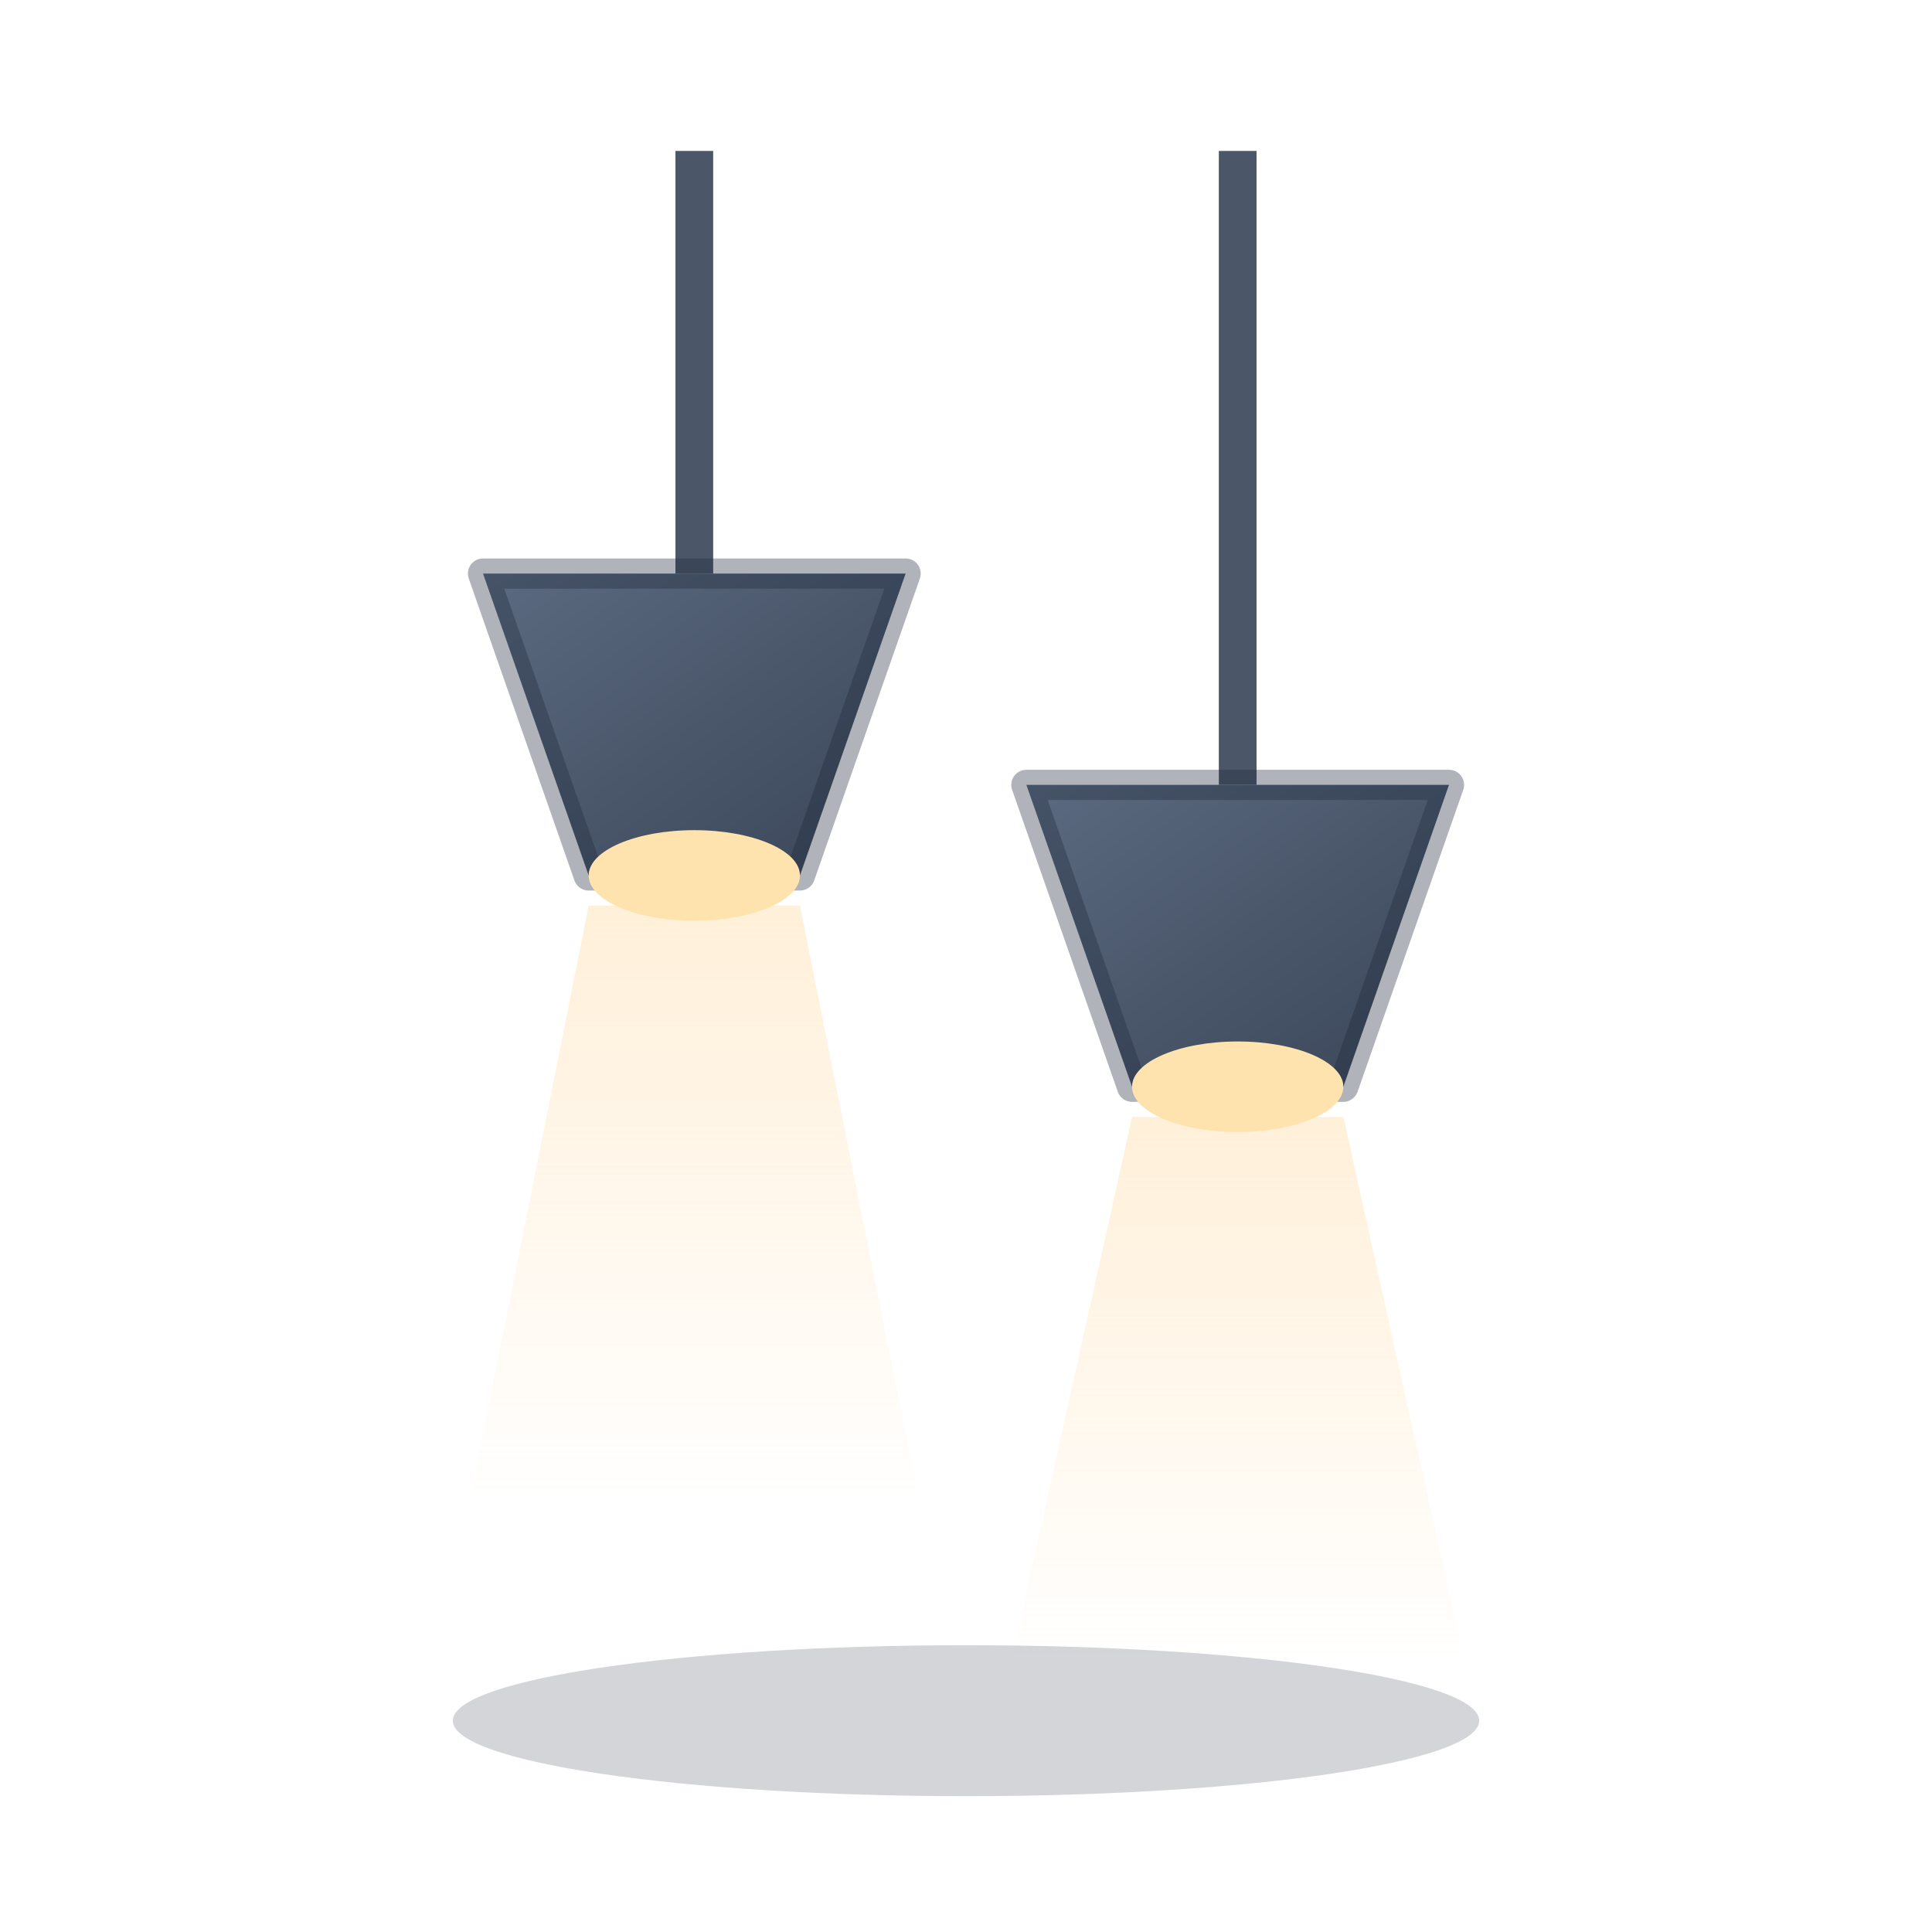
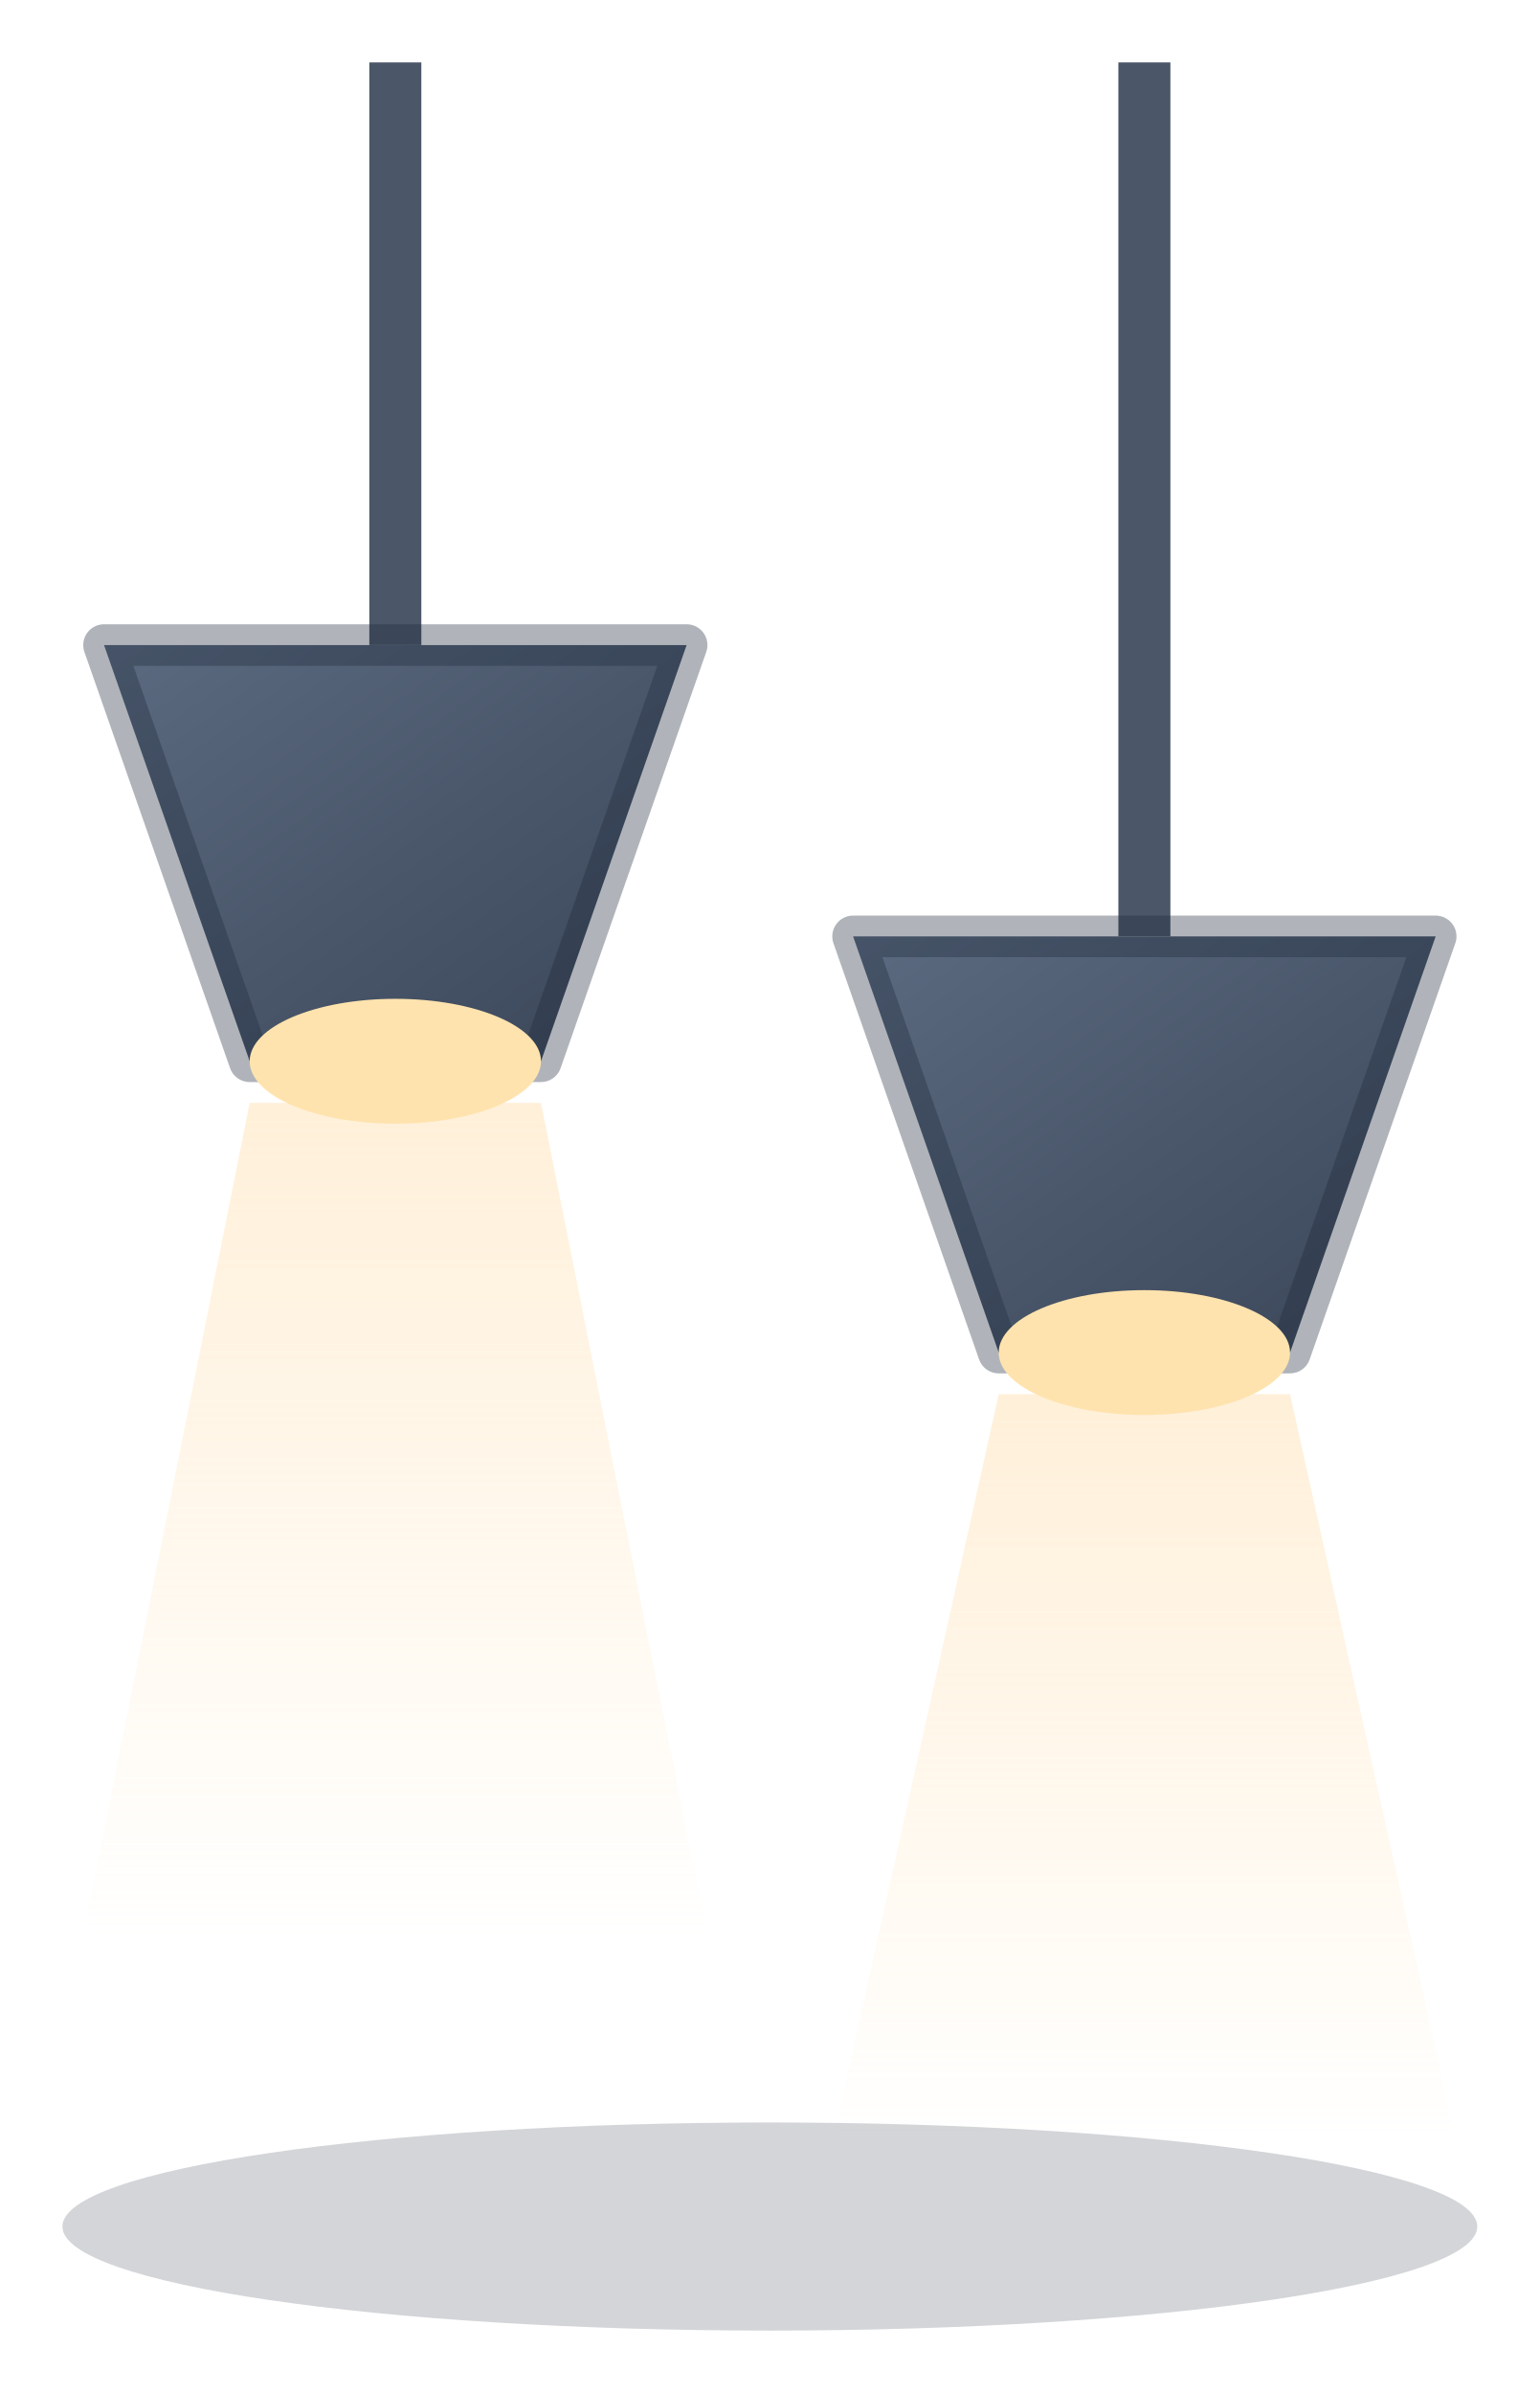
- <svg xmlns="http://www.w3.org/2000/svg" viewBox="0 0 128 128">
+ <svg xmlns="http://www.w3.org/2000/svg" viewBox="27 7 74 115">
  <defs>
    <linearGradient id="pd_shade" x1="0" y1="0" x2="1" y2="1">
      <stop offset="0" stop-color="#5b6a80" />
      <stop offset="1" stop-color="#3a4557" />
    </linearGradient>
    <linearGradient id="pd_beam" x1="0" y1="0" x2="0" y2="1">
      <stop offset="0" stop-color="#ffd9a0" stop-opacity="0.4" />
      <stop offset="1" stop-color="#ffd9a0" stop-opacity="0" />
    </linearGradient>
  </defs>
  <ellipse cx="64" cy="114" rx="34" ry="5" fill="rgba(15, 23, 42, 0.18)" />
  <path d="M39 60 L53 60 L61 100 L31 100 Z" fill="url(#pd_beam)" />
  <path d="M75 74 L89 74 L97 110 L67 110 Z" fill="url(#pd_beam)" />
  <line x1="46" y1="10" x2="46" y2="38" stroke="#4b5768" stroke-width="2.5" />
  <line x1="82" y1="10" x2="82" y2="52" stroke="#4b5768" stroke-width="2.5" />
  <path d="M32 38 L60 38 L53 58 L39 58 Z" fill="url(#pd_shade)" stroke="rgba(30, 41, 59, 0.35)" stroke-width="2" stroke-linejoin="round" />
  <ellipse cx="46" cy="58" rx="7" ry="3" fill="#ffe3ae" />
  <path d="M68 52 L96 52 L89 72 L75 72 Z" fill="url(#pd_shade)" stroke="rgba(30, 41, 59, 0.35)" stroke-width="2" stroke-linejoin="round" />
  <ellipse cx="82" cy="72" rx="7" ry="3" fill="#ffe3ae" />
</svg>
